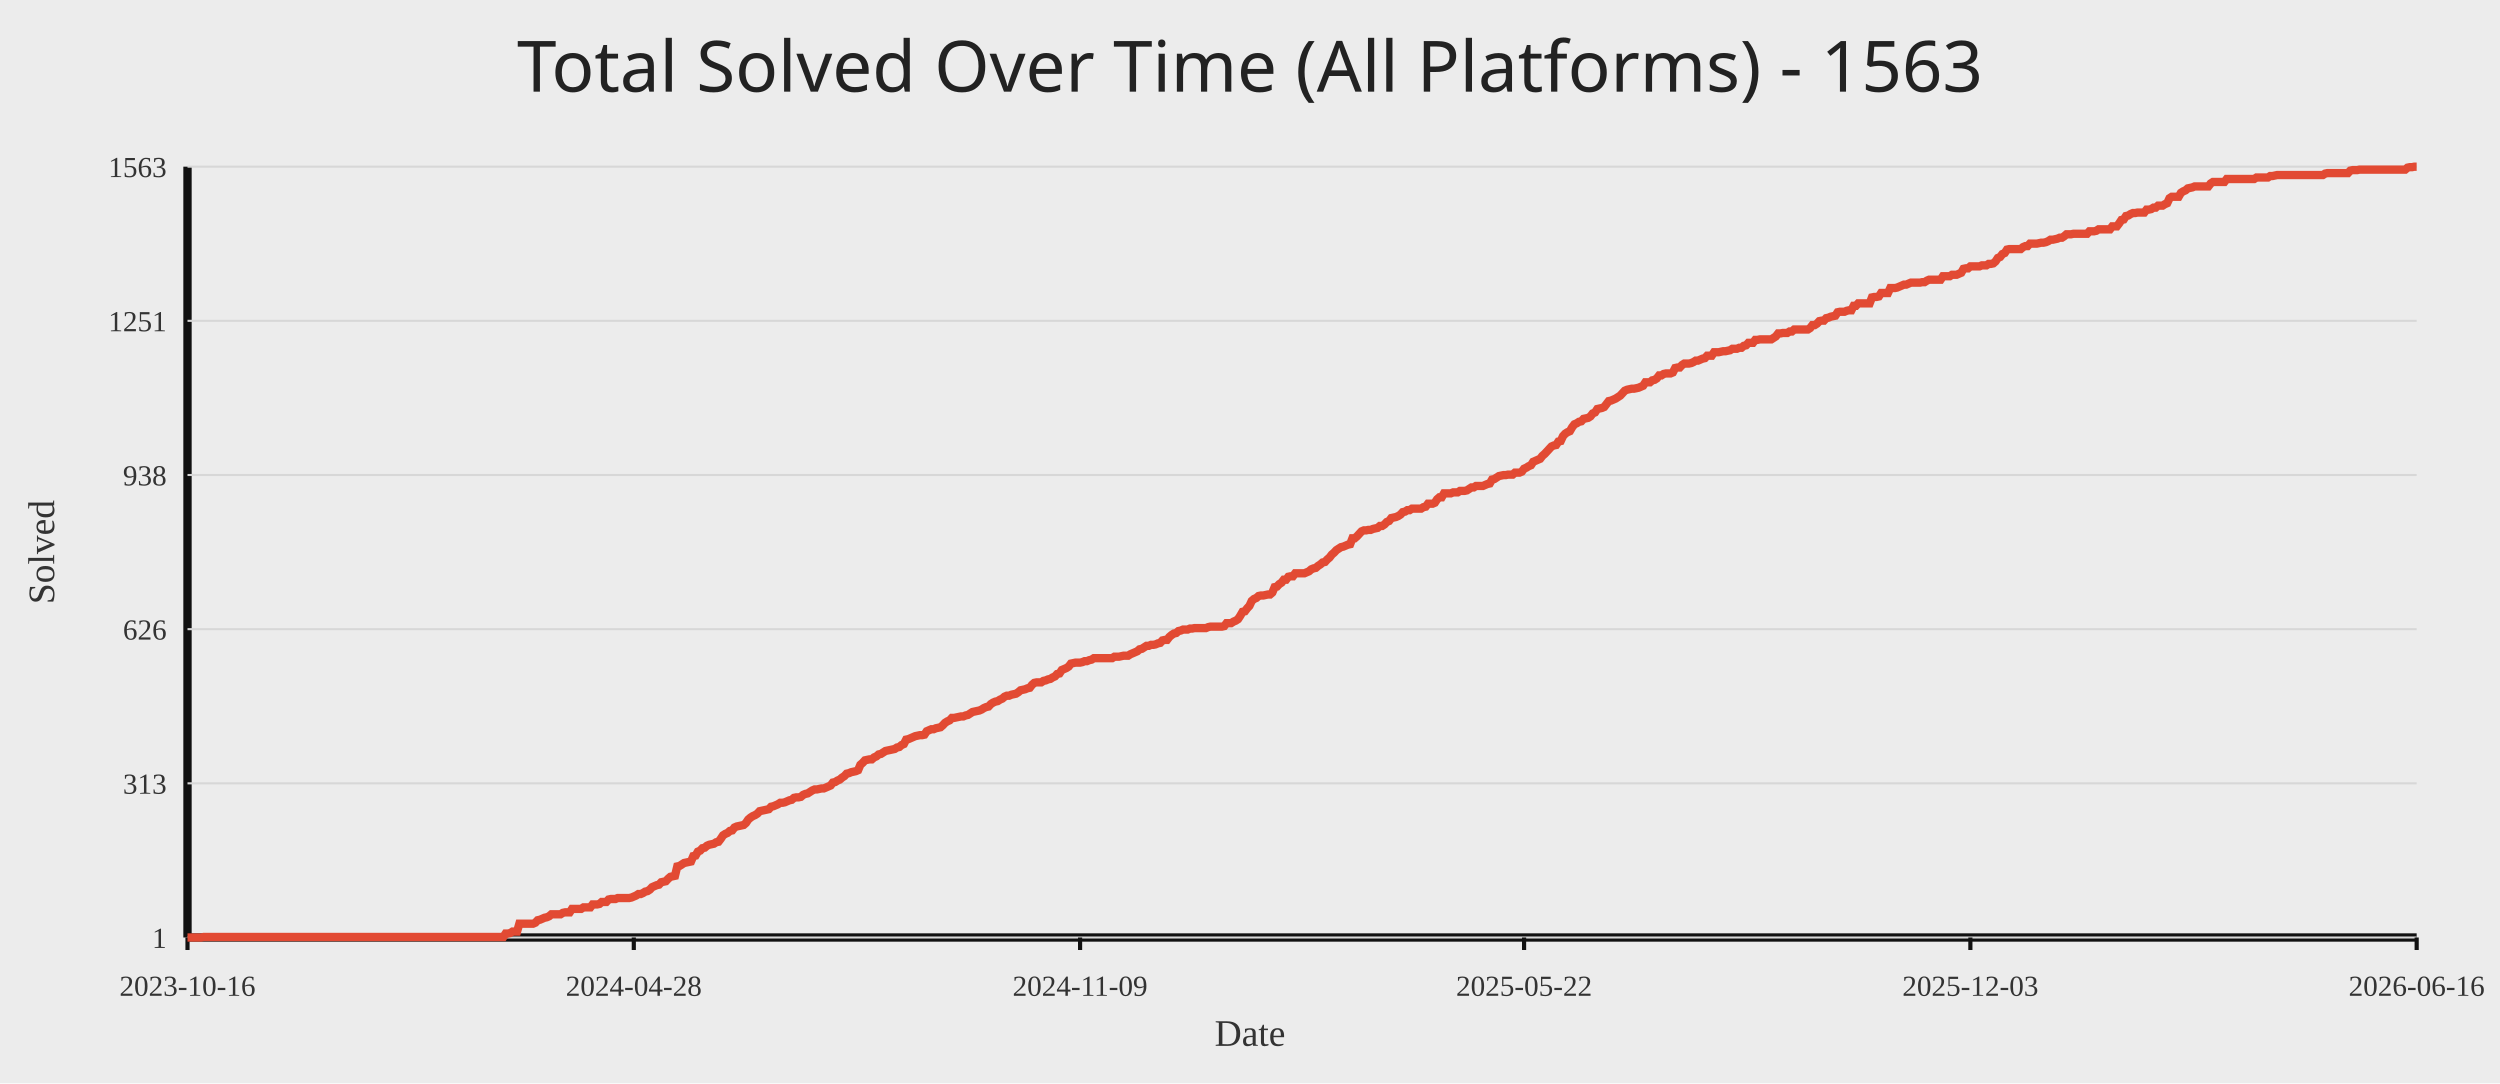
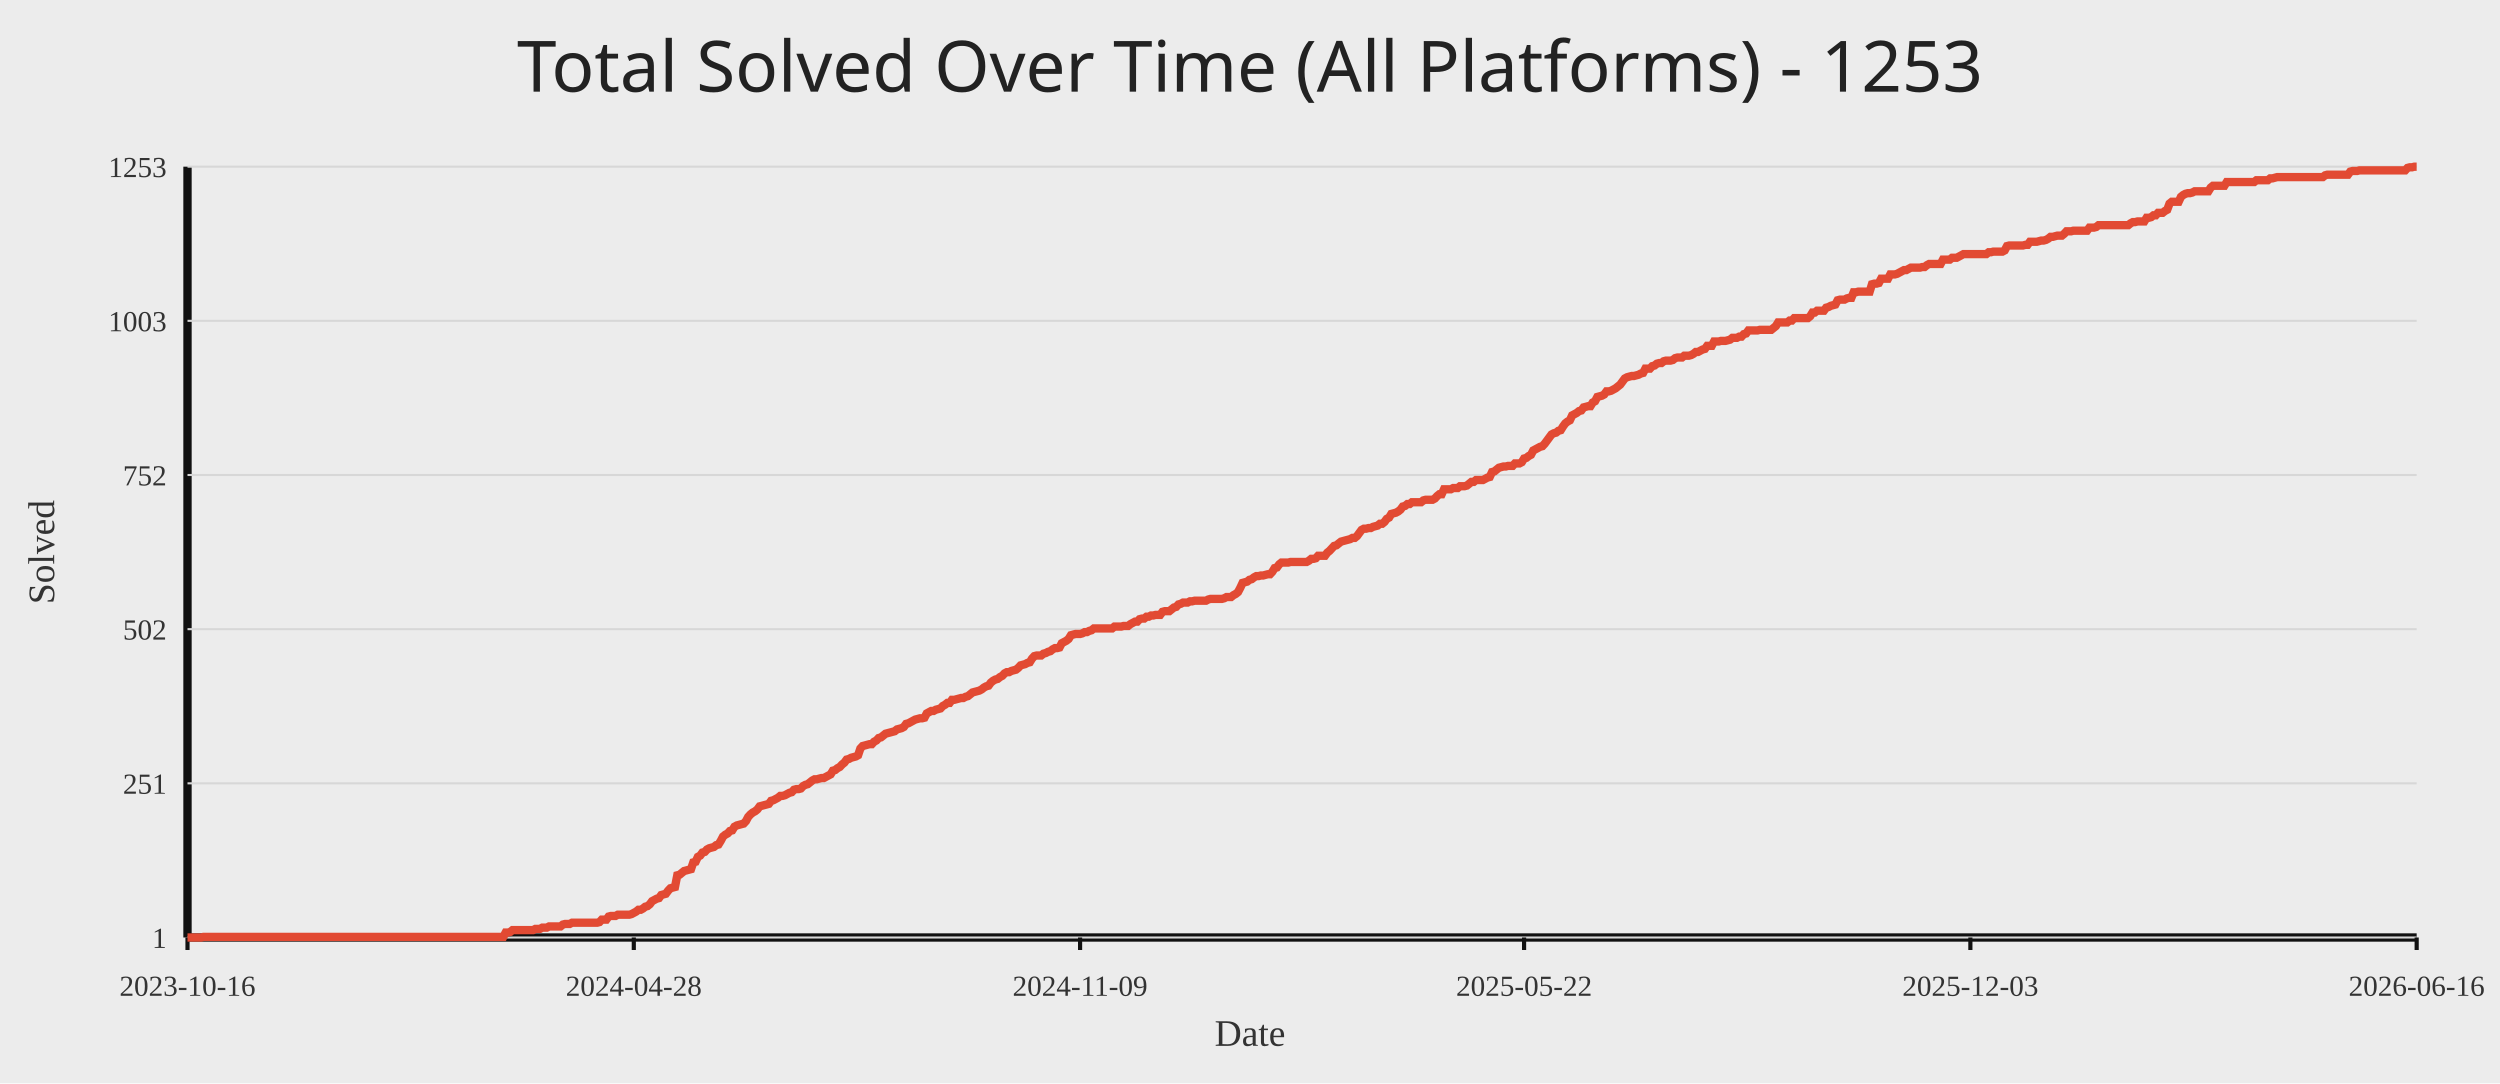
<svg xmlns="http://www.w3.org/2000/svg" width="1200" height="520">
  <rect width="100%" height="100%" fill="#ececec" />
-   <text x="50%" y="44" text-anchor="middle" fill="#222" font-size="34" font-family="Comic Sans MS, Segoe UI">Total Solved Over Time (All Platforms) - 1563</text>
+   <text x="50%" y="44" text-anchor="middle" fill="#222" font-size="34" font-family="Comic Sans MS, Segoe UI">Total Solved Over Time (All Platforms) - 1253</text>
  <line x1="90" y1="450" x2="1160" y2="450" stroke="#111" stroke-width="4" />
  <line x1="90" y1="80" x2="90" y2="450" stroke="#111" stroke-width="4" />
  <line x1="90" y1="450.00" x2="1160" y2="450.00" stroke="#d7d7d7" stroke-width="1" />
  <text x="80" y="455.00" text-anchor="end" fill="#333" font-size="14">1</text>
  <line x1="90" y1="376.00" x2="1160" y2="376.00" stroke="#d7d7d7" stroke-width="1" />
-   <text x="80" y="381.00" text-anchor="end" fill="#333" font-size="14">313</text>
+   <text x="80" y="381.00" text-anchor="end" fill="#333" font-size="14">251</text>
  <line x1="90" y1="302.00" x2="1160" y2="302.00" stroke="#d7d7d7" stroke-width="1" />
-   <text x="80" y="307.00" text-anchor="end" fill="#333" font-size="14">626</text>
+   <text x="80" y="307.00" text-anchor="end" fill="#333" font-size="14">502</text>
  <line x1="90" y1="228.00" x2="1160" y2="228.00" stroke="#d7d7d7" stroke-width="1" />
-   <text x="80" y="233.00" text-anchor="end" fill="#333" font-size="14">938</text>
+   <text x="80" y="233.00" text-anchor="end" fill="#333" font-size="14">752</text>
  <line x1="90" y1="154.00" x2="1160" y2="154.00" stroke="#d7d7d7" stroke-width="1" />
-   <text x="80" y="159.00" text-anchor="end" fill="#333" font-size="14">1251</text>
+   <text x="80" y="159.00" text-anchor="end" fill="#333" font-size="14">1003</text>
  <line x1="90" y1="80.00" x2="1160" y2="80.00" stroke="#d7d7d7" stroke-width="1" />
-   <text x="80" y="85.00" text-anchor="end" fill="#333" font-size="14">1563</text>
+   <text x="80" y="85.00" text-anchor="end" fill="#333" font-size="14">1253</text>
  <line x1="90.00" y1="450" x2="90.00" y2="456" stroke="#111" stroke-width="2" />
  <text x="90.00" y="478" text-anchor="middle" fill="#333" font-size="14">2023-10-16</text>
  <line x1="304.22" y1="450" x2="304.22" y2="456" stroke="#111" stroke-width="2" />
  <text x="304.22" y="478" text-anchor="middle" fill="#333" font-size="14">2024-04-28</text>
  <line x1="518.44" y1="450" x2="518.44" y2="456" stroke="#111" stroke-width="2" />
  <text x="518.44" y="478" text-anchor="middle" fill="#333" font-size="14">2024-11-09</text>
  <line x1="731.56" y1="450" x2="731.56" y2="456" stroke="#111" stroke-width="2" />
  <text x="731.56" y="478" text-anchor="middle" fill="#333" font-size="14">2025-05-22</text>
  <line x1="945.78" y1="450" x2="945.78" y2="456" stroke="#111" stroke-width="2" />
  <text x="945.78" y="478" text-anchor="middle" fill="#333" font-size="14">2025-12-03</text>
  <line x1="1160.00" y1="450" x2="1160.00" y2="456" stroke="#111" stroke-width="2" />
  <text x="1160.00" y="478" text-anchor="middle" fill="#333" font-size="14">2026-06-16</text>
-   <polyline fill="none" stroke="#e24a33" stroke-width="4" points="90.00,450.00 91.10,450.00 92.20,450.00 93.30,450.00 94.39,450.00 95.49,450.00 96.59,450.00 97.69,449.76 98.79,449.76 99.89,449.76 100.99,449.76 102.08,449.76 103.18,449.76 104.28,449.76 105.38,449.76 106.48,449.76 107.58,449.76 108.68,449.76 109.77,449.76 110.87,449.76 111.97,449.76 113.07,449.76 114.17,449.76 115.27,449.76 116.37,449.76 117.46,449.76 118.56,449.76 119.66,449.76 120.76,449.76 121.86,449.76 122.96,449.76 124.06,449.76 125.15,449.76 126.25,449.76 127.35,449.76 128.45,449.76 129.55,449.76 130.65,449.76 131.75,449.76 132.84,449.76 133.94,449.76 135.04,449.76 136.14,449.76 137.24,449.76 138.34,449.76 139.44,449.76 140.53,449.76 141.63,449.76 142.73,449.76 143.83,449.76 144.93,449.76 146.03,449.76 147.13,449.76 148.22,449.76 149.32,449.76 150.42,449.76 151.52,449.76 152.62,449.76 153.72,449.76 154.82,449.76 155.91,449.76 157.01,449.76 158.11,449.76 159.21,449.76 160.31,449.76 161.41,449.76 162.51,449.76 163.60,449.76 164.70,449.76 165.80,449.76 166.90,449.76 168.00,449.76 169.10,449.76 170.20,449.76 171.29,449.76 172.39,449.76 173.49,449.76 174.59,449.76 175.69,449.76 176.79,449.76 177.89,449.76 178.98,449.76 180.08,449.76 181.18,449.76 182.28,449.76 183.38,449.76 184.48,449.76 185.57,449.76 186.67,449.76 187.77,449.76 188.87,449.76 189.97,449.76 191.07,449.76 192.17,449.76 193.26,449.76 194.36,449.76 195.46,449.76 196.56,449.76 197.66,449.76 198.76,449.76 199.86,449.76 200.95,449.76 202.05,449.76 203.15,449.76 204.25,449.76 205.35,449.76 206.45,449.76 207.55,449.76 208.64,449.76 209.74,449.76 210.84,449.76 211.94,449.76 213.04,449.76 214.14,449.76 215.24,449.76 216.33,449.76 217.43,449.76 218.53,449.76 219.63,449.76 220.73,449.76 221.83,449.76 222.93,449.76 224.02,449.76 225.12,449.76 226.22,449.76 227.32,449.76 228.42,449.76 229.52,449.76 230.62,449.76 231.71,449.76 232.81,449.76 233.91,449.76 235.01,449.76 236.11,449.76 237.21,449.76 238.31,449.76 239.40,449.76 240.50,449.76 241.60,449.76 242.70,448.10 243.80,448.10 244.90,447.87 246.00,447.16 247.09,447.16 248.19,447.16 249.29,443.37 250.39,443.37 251.49,443.37 252.59,443.37 253.69,443.37 254.78,443.37 255.88,443.37 256.98,442.89 258.08,441.71 259.18,441.47 260.28,441.00 261.38,440.52 262.47,440.29 263.57,439.81 264.67,438.87 265.77,438.87 266.87,438.87 267.97,438.87 269.07,438.87 270.16,438.16 271.26,437.92 272.36,437.92 273.46,437.92 274.56,436.26 275.66,436.26 276.76,436.26 277.85,436.26 278.95,436.26 280.05,435.55 281.15,435.55 282.25,435.55 283.35,435.55 284.45,434.13 285.54,434.13 286.64,434.13 287.74,433.89 288.84,432.94 289.94,432.94 291.04,432.94 292.14,431.76 293.23,431.52 294.33,431.52 295.43,431.52 296.53,431.05 297.63,431.05 298.73,431.05 299.83,431.05 300.92,431.05 302.02,431.05 303.12,430.81 304.22,430.34 305.32,429.87 306.42,429.15 307.52,429.15 308.61,428.68 309.71,427.97 310.81,427.73 311.91,427.02 313.01,425.84 314.11,425.36 315.21,424.89 316.30,424.65 317.40,423.47 318.50,423.23 319.60,423.00 320.70,421.81 321.80,420.86 322.90,420.63 323.99,420.39 325.09,415.89 326.19,415.65 327.29,414.94 328.39,414.23 329.49,413.99 330.59,413.76 331.68,413.52 332.78,410.92 333.88,410.68 334.98,408.78 336.08,408.31 337.18,407.13 338.28,406.89 339.37,405.94 340.47,405.47 341.57,405.23 342.67,404.99 343.77,404.28 344.87,404.05 345.97,402.62 347.06,400.97 348.16,400.26 349.26,399.78 350.36,398.83 351.46,398.60 352.56,397.18 353.66,396.70 354.75,396.47 355.85,396.23 356.95,395.99 358.05,395.04 359.15,393.39 360.25,392.44 361.34,391.73 362.44,391.25 363.54,390.54 364.64,389.36 365.74,389.12 366.84,388.89 367.94,388.65 369.03,388.41 370.13,387.23 371.23,386.99 372.33,386.52 373.43,386.04 374.53,385.33 375.63,385.33 376.72,385.10 377.82,384.62 378.92,384.15 380.02,383.91 381.12,382.96 382.22,382.73 383.32,382.73 384.41,382.49 385.51,381.54 386.61,381.07 387.71,380.83 388.81,380.12 389.91,379.41 391.01,378.94 392.10,378.94 393.20,378.70 394.30,378.46 395.40,378.46 396.50,377.99 397.60,377.52 398.70,377.04 399.79,375.62 400.89,375.38 401.99,374.67 403.09,374.20 404.19,373.25 405.29,372.54 406.39,371.36 407.48,371.12 408.58,370.65 409.68,370.41 410.78,370.17 411.88,369.70 412.98,367.09 414.08,366.15 415.17,364.96 416.27,364.72 417.37,364.49 418.47,364.49 419.57,363.54 420.67,363.07 421.77,362.12 422.86,361.88 423.96,361.17 425.06,360.46 426.16,360.22 427.26,359.99 428.36,359.75 429.46,359.51 430.55,358.80 431.65,358.57 432.75,357.62 433.85,357.14 434.95,355.01 436.05,354.78 437.15,354.30 438.24,353.83 439.34,353.35 440.44,353.12 441.54,352.88 442.64,352.88 443.74,352.64 444.84,350.99 445.93,350.51 447.03,350.04 448.13,350.04 449.23,349.56 450.33,349.33 451.43,349.09 452.53,348.14 453.62,346.96 454.72,346.25 455.82,345.77 456.92,344.59 458.02,344.59 459.12,344.35 460.22,344.12 461.31,343.88 462.41,343.88 463.51,343.41 464.61,343.17 465.71,342.46 466.81,341.75 467.91,341.51 469.00,341.27 470.10,341.04 471.20,340.56 472.30,339.85 473.40,339.38 474.50,339.14 475.60,337.96 476.69,337.25 477.79,336.77 478.89,336.54 479.99,335.83 481.09,335.35 482.19,334.40 483.29,333.93 484.38,333.93 485.48,333.46 486.58,333.22 487.68,332.98 488.78,332.27 489.88,331.33 490.98,331.09 492.07,330.85 493.17,330.38 494.27,330.14 495.37,328.72 496.47,327.77 497.57,327.54 498.67,327.54 499.76,327.54 500.86,326.82 501.96,326.59 503.06,326.11 504.16,325.88 505.26,325.17 506.36,324.69 507.45,323.51 508.55,323.27 509.65,321.61 510.75,321.14 511.85,320.67 512.95,319.96 514.05,318.53 515.14,318.30 516.24,318.06 517.34,318.06 518.44,318.06 519.54,317.82 520.64,317.35 521.74,317.35 522.83,316.88 523.93,316.64 525.03,315.93 526.13,315.93 527.23,315.93 528.33,315.93 529.43,315.93 530.52,315.93 531.62,315.93 532.72,315.93 533.82,315.93 534.92,315.22 536.02,315.22 537.11,315.22 538.21,314.98 539.31,314.74 540.41,314.74 541.51,314.74 542.61,314.03 543.71,313.56 544.80,313.09 545.90,312.61 547.00,311.66 548.10,311.43 549.20,310.72 550.30,310.01 551.40,310.01 552.49,309.53 553.59,309.53 554.69,309.30 555.79,308.82 556.89,308.59 557.99,307.40 559.09,307.16 560.18,307.16 561.28,305.74 562.38,304.80 563.48,304.08 564.58,303.85 565.68,302.90 566.78,302.66 567.87,302.19 568.97,302.19 570.07,302.19 571.17,301.72 572.27,301.72 573.37,301.48 574.47,301.48 575.56,301.48 576.66,301.48 577.76,301.48 578.86,301.48 579.96,301.01 581.06,300.77 582.16,300.77 583.25,300.77 584.35,300.77 585.45,300.77 586.55,300.77 587.65,300.53 588.75,299.11 589.85,299.11 590.94,299.11 592.04,298.40 593.14,297.93 594.24,297.22 595.34,295.56 596.44,293.66 597.54,293.43 598.63,292.00 599.73,290.82 600.83,288.45 601.93,287.50 603.03,287.03 604.13,286.08 605.23,285.85 606.32,285.85 607.42,285.61 608.52,285.37 609.62,285.37 610.72,284.42 611.82,281.82 612.92,281.58 614.01,280.40 615.11,279.69 616.21,278.27 617.31,278.27 618.41,276.84 619.51,276.61 620.61,276.61 621.70,275.19 622.80,275.19 623.90,275.19 625.00,275.19 626.10,275.19 627.20,274.71 628.30,274.24 629.39,273.29 630.49,272.82 631.59,272.58 632.69,271.63 633.79,270.92 634.89,269.97 635.99,269.74 637.08,268.55 638.18,267.61 639.28,266.18 640.38,265.24 641.48,264.05 642.58,263.34 643.68,262.63 644.77,262.39 645.87,261.92 646.97,261.45 648.07,261.21 649.17,258.37 650.27,258.37 651.37,257.42 652.46,256.24 653.56,255.05 654.66,254.58 655.76,254.58 656.86,254.34 657.96,254.34 659.06,253.87 660.15,253.63 661.25,253.39 662.35,252.45 663.45,252.45 664.55,251.73 665.65,250.55 666.75,250.08 667.84,248.66 668.94,248.42 670.04,248.18 671.14,247.71 672.24,247.00 673.34,245.81 674.44,245.58 675.53,244.87 676.63,244.87 677.73,244.15 678.83,244.15 679.93,244.15 681.03,244.15 682.13,244.15 683.22,243.44 684.32,243.21 685.42,241.79 686.52,241.79 687.62,241.79 688.72,241.31 689.82,239.65 690.91,238.71 692.01,238.71 693.11,236.81 694.21,236.81 695.31,236.81 696.41,236.81 697.51,236.34 698.60,236.34 699.70,236.34 700.80,235.63 701.90,235.63 703.00,235.63 704.10,235.39 705.20,234.68 706.29,233.97 707.39,233.97 708.49,233.26 709.59,233.26 710.69,233.26 711.79,233.26 712.89,232.78 713.98,232.31 715.08,232.07 716.18,230.18 717.28,229.94 718.38,229.23 719.48,228.52 720.57,228.28 721.67,228.05 722.77,228.05 723.87,227.81 724.97,227.81 726.07,227.81 727.17,226.86 728.26,226.86 729.36,226.86 730.46,226.39 731.56,224.97 732.66,224.49 733.76,223.78 734.86,223.31 735.95,221.65 737.05,221.18 738.15,220.70 739.25,220.23 740.35,218.81 741.45,217.86 742.55,216.68 743.64,215.49 744.74,214.31 745.84,213.83 746.94,213.60 748.04,211.94 749.14,211.70 750.24,209.33 751.33,208.15 752.43,207.44 753.53,206.97 754.63,205.07 755.73,203.65 756.83,203.18 757.93,202.46 759.02,202.23 760.12,201.04 761.22,200.81 762.32,200.57 763.42,199.86 764.52,198.44 765.62,197.96 766.71,196.31 767.81,196.07 768.91,195.83 770.01,195.36 771.11,193.94 772.21,192.52 773.31,192.28 774.40,191.81 775.50,191.33 776.60,190.62 777.70,189.91 778.80,188.73 779.90,187.54 781.00,187.07 782.09,186.83 783.19,186.59 784.29,186.59 785.39,186.36 786.49,186.12 787.59,185.65 788.69,185.17 789.78,183.51 790.88,183.51 791.98,183.51 793.08,182.57 794.18,182.33 795.28,181.62 796.38,180.20 797.47,180.20 798.57,179.49 799.67,179.25 800.77,179.25 801.87,179.25 802.97,178.78 804.07,176.65 805.16,176.41 806.26,176.41 807.36,175.22 808.46,174.51 809.56,174.51 810.66,174.51 811.76,174.28 812.85,173.80 813.95,173.09 815.05,173.09 816.15,172.62 817.25,172.14 818.35,171.91 819.45,170.72 820.54,170.72 821.64,170.72 822.74,169.07 823.84,169.07 824.94,169.07 826.04,168.83 827.14,168.59 828.23,168.59 829.33,168.35 830.43,168.12 831.53,167.41 832.63,167.41 833.73,167.41 834.83,166.93 835.92,166.93 837.02,165.99 838.12,165.75 839.22,164.56 840.32,164.56 841.42,164.56 842.52,163.14 843.61,163.14 844.71,162.91 845.81,162.91 846.91,162.91 848.01,162.91 849.11,162.91 850.21,162.91 851.30,162.20 852.40,161.49 853.50,160.06 854.60,160.06 855.70,159.83 856.80,159.83 857.90,159.83 858.99,159.12 860.09,159.12 861.19,158.17 862.29,158.17 863.39,158.17 864.49,158.17 865.59,158.17 866.68,158.17 867.78,158.17 868.88,157.46 869.98,156.04 871.08,156.04 872.18,155.33 873.28,154.14 874.37,153.91 875.47,153.91 876.57,152.72 877.67,152.48 878.77,152.01 879.87,151.77 880.97,151.54 882.06,149.88 883.16,149.64 884.26,149.64 885.36,149.64 886.46,149.17 887.56,148.93 888.66,148.93 889.75,146.80 890.85,146.80 891.95,145.61 893.05,145.61 894.15,145.61 895.25,145.61 896.34,145.61 897.44,145.61 898.54,142.77 899.64,142.54 900.74,142.54 901.84,142.30 902.94,140.64 904.03,140.64 905.13,140.64 906.23,140.64 907.33,138.27 908.43,138.27 909.53,138.27 910.63,138.03 911.72,137.56 912.82,137.09 913.92,136.61 915.02,136.61 916.12,136.14 917.22,135.67 918.32,135.67 919.41,135.67 920.51,135.67 921.61,135.67 922.71,135.43 923.81,135.43 924.91,134.72 926.01,134.24 927.10,134.24 928.20,134.24 929.30,134.24 930.40,134.24 931.50,134.24 932.60,132.59 933.70,132.59 934.79,132.59 935.89,132.59 936.99,131.88 938.09,131.88 939.19,131.88 940.29,131.40 941.39,130.93 942.48,129.03 943.58,128.80 944.68,128.80 945.78,127.85 946.88,127.85 947.98,127.85 949.08,127.85 950.17,127.85 951.27,127.38 952.37,127.38 953.47,127.38 954.57,126.66 955.67,126.66 956.77,126.43 957.86,125.48 958.96,123.82 960.06,123.35 961.16,121.93 962.26,121.45 963.36,119.80 964.46,119.56 965.55,119.56 966.65,119.56 967.75,119.56 968.85,119.56 969.95,119.56 971.05,118.61 972.15,118.14 973.24,118.14 974.34,116.95 975.44,116.95 976.54,116.95 977.64,116.95 978.74,116.72 979.84,116.48 980.93,116.48 982.03,116.24 983.13,115.77 984.23,115.06 985.33,115.06 986.43,114.82 987.53,114.58 988.62,114.11 989.72,114.11 990.82,113.40 991.92,112.45 993.02,112.45 994.12,112.45 995.22,112.22 996.31,112.22 997.41,112.22 998.51,112.22 999.61,112.22 1000.71,112.22 1001.81,112.22 1002.91,111.03 1004.00,111.03 1005.10,111.03 1006.20,110.79 1007.30,110.08 1008.40,110.08 1009.50,110.08 1010.60,110.08 1011.69,110.08 1012.79,110.08 1013.89,108.66 1014.99,108.66 1016.09,108.66 1017.19,107.24 1018.29,105.58 1019.38,105.35 1020.48,103.69 1021.58,103.45 1022.68,102.74 1023.78,102.27 1024.88,102.27 1025.98,102.03 1027.07,102.03 1028.17,102.03 1029.27,102.03 1030.37,100.61 1031.47,100.61 1032.57,100.37 1033.67,99.66 1034.76,99.66 1035.86,98.71 1036.96,98.71 1038.06,98.71 1039.16,98.00 1040.26,97.53 1041.36,95.16 1042.45,94.45 1043.55,94.45 1044.65,94.45 1045.75,94.45 1046.85,92.55 1047.95,91.84 1049.05,91.37 1050.14,90.42 1051.24,90.19 1052.34,89.95 1053.44,89.48 1054.54,89.48 1055.64,89.48 1056.74,89.48 1057.83,89.48 1058.93,89.48 1060.03,89.48 1061.13,88.05 1062.23,87.34 1063.33,87.34 1064.43,87.34 1065.52,87.34 1066.62,87.34 1067.72,87.34 1068.82,85.92 1069.92,85.92 1071.02,85.92 1072.11,85.92 1073.21,85.92 1074.31,85.92 1075.41,85.92 1076.51,85.92 1077.61,85.92 1078.71,85.92 1079.80,85.92 1080.90,85.92 1082.00,85.92 1083.10,85.21 1084.20,85.21 1085.30,85.21 1086.40,85.21 1087.49,85.21 1088.59,85.21 1089.69,84.50 1090.79,84.50 1091.89,84.26 1092.99,84.03 1094.09,84.03 1095.18,84.03 1096.28,84.03 1097.38,84.03 1098.48,84.03 1099.58,84.03 1100.68,84.03 1101.78,84.03 1102.87,84.03 1103.97,84.03 1105.07,84.03 1106.17,84.03 1107.27,84.03 1108.37,84.03 1109.47,84.03 1110.56,84.03 1111.66,84.03 1112.76,84.03 1113.86,84.03 1114.96,84.03 1116.06,83.32 1117.16,83.08 1118.25,83.08 1119.35,83.08 1120.45,83.08 1121.55,83.08 1122.65,83.08 1123.75,83.08 1124.85,83.08 1125.94,83.08 1127.04,83.08 1128.14,81.90 1129.24,81.66 1130.34,81.66 1131.44,81.66 1132.54,81.42 1133.63,81.42 1134.73,81.42 1135.83,81.42 1136.93,81.42 1138.03,81.42 1139.13,81.42 1140.23,81.42 1141.32,81.42 1142.42,81.42 1143.52,81.42 1144.62,81.42 1145.72,81.42 1146.82,81.42 1147.92,81.42 1149.01,81.42 1150.11,81.42 1151.21,81.42 1152.31,81.42 1153.41,81.42 1154.51,81.42 1155.61,80.47 1156.70,80.24 1157.80,80.24 1158.90,80.00 1160.00,80.00" />
+   <polyline fill="none" stroke="#e24a33" stroke-width="4" points="90.00,450.00 91.10,450.00 92.20,450.00 93.30,450.00 94.39,450.00 95.49,450.00 96.59,450.00 97.69,449.70 98.79,449.70 99.89,449.70 100.99,449.70 102.08,449.70 103.18,449.70 104.28,449.70 105.38,449.70 106.48,449.70 107.58,449.70 108.68,449.70 109.77,449.70 110.87,449.70 111.97,449.70 113.07,449.70 114.17,449.70 115.27,449.70 116.37,449.70 117.46,449.70 118.56,449.70 119.66,449.70 120.76,449.70 121.86,449.70 122.96,449.70 124.06,449.70 125.15,449.70 126.25,449.70 127.35,449.70 128.45,449.70 129.55,449.70 130.65,449.70 131.75,449.70 132.84,449.70 133.94,449.70 135.04,449.70 136.14,449.70 137.24,449.70 138.34,449.70 139.44,449.70 140.53,449.70 141.63,449.70 142.73,449.70 143.83,449.70 144.93,449.70 146.03,449.70 147.13,449.70 148.22,449.70 149.32,449.70 150.42,449.70 151.52,449.70 152.62,449.70 153.72,449.70 154.82,449.70 155.91,449.70 157.01,449.70 158.11,449.70 159.21,449.70 160.31,449.70 161.41,449.70 162.51,449.70 163.60,449.70 164.70,449.70 165.80,449.70 166.90,449.70 168.00,449.70 169.10,449.70 170.20,449.70 171.29,449.70 172.39,449.70 173.49,449.70 174.59,449.70 175.69,449.70 176.79,449.70 177.89,449.70 178.98,449.70 180.08,449.70 181.18,449.70 182.28,449.70 183.38,449.70 184.48,449.70 185.57,449.70 186.67,449.70 187.77,449.70 188.87,449.70 189.97,449.70 191.07,449.70 192.17,449.70 193.26,449.70 194.36,449.70 195.46,449.70 196.56,449.70 197.66,449.70 198.76,449.70 199.86,449.70 200.95,449.70 202.05,449.70 203.15,449.70 204.25,449.70 205.35,449.70 206.45,449.70 207.55,449.70 208.64,449.70 209.74,449.70 210.84,449.70 211.94,449.70 213.04,449.70 214.14,449.70 215.24,449.70 216.33,449.70 217.43,449.70 218.53,449.70 219.63,449.70 220.73,449.70 221.83,449.70 222.93,449.70 224.02,449.70 225.12,449.70 226.22,449.70 227.32,449.70 228.42,449.70 229.52,449.70 230.62,449.70 231.71,449.70 232.81,449.70 233.91,449.70 235.01,449.70 236.11,449.70 237.21,449.70 238.31,449.70 239.40,449.70 240.50,449.70 241.60,449.70 242.70,447.64 243.80,447.64 244.90,447.34 246.00,446.45 247.09,446.45 248.19,446.45 249.29,446.45 250.39,446.45 251.49,446.45 252.59,446.45 253.69,446.45 254.78,446.45 255.88,446.45 256.98,445.86 258.08,445.86 259.18,445.86 260.28,445.27 261.38,445.27 262.47,445.27 263.57,444.68 264.67,444.68 265.77,444.68 266.87,444.68 267.97,444.68 269.07,444.68 270.16,443.79 271.26,443.50 272.36,443.50 273.46,443.50 274.56,442.91 275.66,442.91 276.76,442.91 277.85,442.91 278.95,442.91 280.05,442.91 281.15,442.91 282.25,442.91 283.35,442.91 284.45,442.91 285.54,442.91 286.64,442.91 287.74,442.61 288.84,441.43 289.94,441.43 291.04,441.43 292.14,439.95 293.23,439.66 294.33,439.66 295.43,439.66 296.53,439.07 297.63,439.07 298.73,439.07 299.83,439.07 300.92,439.07 302.02,439.07 303.12,438.77 304.22,438.18 305.32,437.59 306.42,436.70 307.52,436.70 308.61,436.11 309.71,435.22 310.81,434.93 311.91,434.04 313.01,432.56 314.11,431.97 315.21,431.38 316.30,431.09 317.40,429.61 318.50,429.31 319.60,429.02 320.70,427.54 321.80,426.36 322.90,426.06 323.99,425.77 325.09,420.15 326.19,419.86 327.29,418.97 328.39,418.08 329.49,417.79 330.59,417.49 331.68,417.20 332.78,413.95 333.88,413.65 334.98,411.29 336.08,410.69 337.18,409.22 338.28,408.92 339.37,407.74 340.47,407.15 341.57,406.85 342.67,406.56 343.77,405.67 344.87,405.38 345.97,403.60 347.06,401.53 348.16,400.65 349.26,400.06 350.36,398.87 351.46,398.58 352.56,396.81 353.66,396.21 354.75,395.92 355.85,395.62 356.95,395.33 358.05,394.15 359.15,392.08 360.25,390.89 361.34,390.01 362.44,389.42 363.54,388.53 364.64,387.05 365.74,386.76 366.84,386.46 367.94,386.17 369.03,385.87 370.13,384.39 371.23,384.10 372.33,383.51 373.43,382.92 374.53,382.03 375.63,382.03 376.72,381.73 377.82,381.14 378.92,380.55 380.02,380.26 381.12,379.07 382.22,378.78 383.32,378.78 384.41,378.48 385.51,377.30 386.61,376.71 387.71,376.41 388.81,375.53 389.91,374.64 391.01,374.05 392.10,374.05 393.20,373.75 394.30,373.46 395.40,373.46 396.50,372.87 397.60,372.28 398.70,371.69 399.79,369.91 400.89,369.62 401.99,368.73 403.09,368.14 404.19,366.96 405.29,366.07 406.39,364.59 407.48,364.30 408.58,363.71 409.68,363.41 410.78,363.12 411.88,362.52 412.98,359.27 414.08,358.09 415.17,357.80 416.27,357.50 417.37,357.20 418.47,357.20 419.57,356.02 420.67,355.43 421.77,354.25 422.86,353.95 423.96,353.07 425.06,352.18 426.16,351.88 427.26,351.59 428.36,351.29 429.46,351.00 430.55,350.11 431.65,349.82 432.75,349.52 433.85,348.93 434.95,347.45 436.05,347.16 437.15,346.57 438.24,345.97 439.34,345.38 440.44,345.09 441.54,344.79 442.64,344.79 443.74,344.50 444.84,342.43 445.93,341.84 447.03,341.25 448.13,341.25 449.23,340.65 450.33,340.36 451.43,340.06 452.53,338.88 453.62,338.29 454.72,337.40 455.82,337.40 456.92,335.93 458.02,335.93 459.12,335.63 460.22,335.34 461.31,335.04 462.41,335.04 463.51,334.45 464.61,334.15 465.71,333.27 466.81,332.38 467.91,332.08 469.00,331.79 470.10,331.49 471.20,330.90 472.30,330.02 473.40,329.42 474.50,329.13 475.60,327.65 476.69,326.77 477.79,326.17 478.89,325.88 479.99,324.99 481.09,324.40 482.19,323.22 483.29,322.63 484.38,322.63 485.48,322.04 486.58,321.74 487.68,321.45 488.78,320.56 489.88,319.38 490.98,319.08 492.07,318.79 493.17,318.19 494.27,317.90 495.37,316.13 496.47,314.94 497.57,314.65 498.67,314.65 499.76,314.65 500.86,313.76 501.96,313.47 503.06,312.88 504.16,312.58 505.26,311.69 506.36,311.10 507.45,311.10 508.55,310.81 509.65,308.74 510.75,308.15 511.85,307.56 512.95,306.67 514.05,304.90 515.14,304.60 516.24,304.31 517.34,304.31 518.44,304.31 519.54,304.01 520.64,303.42 521.74,303.42 522.83,302.83 523.93,302.53 525.03,301.65 526.13,301.65 527.23,301.65 528.33,301.65 529.43,301.65 530.52,301.65 531.62,301.65 532.72,301.65 533.82,301.65 534.92,300.76 536.02,300.76 537.11,300.76 538.21,300.76 539.31,300.46 540.41,300.46 541.51,300.46 542.61,299.58 543.71,298.99 544.80,298.39 545.90,298.39 547.00,297.21 548.10,296.92 549.20,296.92 550.30,296.03 551.40,296.03 552.49,295.44 553.59,295.44 554.69,295.14 555.79,295.14 556.89,295.14 557.99,293.67 559.09,293.37 560.18,293.37 561.28,293.37 562.38,292.48 563.48,291.60 564.58,291.30 565.68,290.12 566.78,289.82 567.87,289.23 568.97,289.23 570.07,289.23 571.17,288.64 572.27,288.64 573.37,288.35 574.47,288.35 575.56,288.35 576.66,288.35 577.76,288.35 578.86,288.35 579.96,287.76 581.06,287.46 582.16,287.46 583.25,287.46 584.35,287.46 585.45,287.46 586.55,287.46 587.65,287.16 588.75,286.57 589.85,286.57 590.94,286.57 592.04,285.69 593.14,285.10 594.24,284.21 595.34,282.14 596.44,279.78 597.54,279.48 598.63,279.19 599.73,278.30 600.83,278.00 601.93,277.12 603.03,276.53 604.13,276.53 605.23,276.23 606.32,276.23 607.42,275.93 608.52,275.64 609.62,275.64 610.72,274.46 611.82,272.68 612.92,272.39 614.01,270.91 615.11,270.02 616.21,270.02 617.31,270.02 618.41,270.02 619.51,269.73 620.61,269.73 621.70,269.73 622.80,269.73 623.90,269.73 625.00,269.73 626.10,269.73 627.20,269.73 628.30,269.14 629.39,268.25 630.49,268.25 631.59,267.96 632.69,266.77 633.79,266.77 634.89,266.77 635.99,266.77 637.08,265.30 638.18,264.41 639.28,263.23 640.38,262.04 641.48,261.75 642.58,260.86 643.68,259.98 644.77,259.68 645.87,259.38 646.97,259.09 648.07,258.79 649.17,258.20 650.27,258.20 651.37,257.32 652.46,255.84 653.56,254.36 654.66,253.77 655.76,253.77 656.86,253.47 657.96,253.47 659.06,252.88 660.15,252.59 661.25,252.29 662.35,251.41 663.45,251.41 664.55,250.52 665.65,249.04 666.75,248.45 667.84,246.68 668.94,246.38 670.04,246.09 671.14,245.50 672.24,244.61 673.34,243.13 674.44,242.84 675.53,241.95 676.63,241.95 677.73,241.06 678.83,241.06 679.93,241.06 681.03,241.06 682.13,241.06 683.22,240.18 684.32,239.88 685.42,239.88 686.52,239.88 687.62,239.88 688.72,239.29 689.82,238.11 690.91,237.22 692.01,237.22 693.11,234.86 694.21,234.86 695.31,234.86 696.41,234.86 697.51,234.27 698.60,234.27 699.70,234.27 700.80,233.38 701.90,233.38 703.00,233.38 704.10,233.08 705.20,232.20 706.29,231.31 707.39,231.31 708.49,230.42 709.59,230.42 710.69,230.42 711.79,230.42 712.89,229.83 713.98,229.24 715.08,228.95 716.18,226.58 717.28,226.29 718.38,225.40 719.48,224.51 720.57,224.22 721.67,223.92 722.77,223.92 723.87,223.63 724.97,223.63 726.07,223.63 727.17,222.44 728.26,222.44 729.36,222.44 730.46,221.85 731.56,220.08 732.66,219.78 733.76,218.90 734.86,218.31 735.95,216.24 737.05,215.65 738.15,215.06 739.25,214.46 740.35,214.17 741.45,212.99 742.55,211.51 743.64,210.03 744.74,208.55 745.84,207.96 746.94,207.67 748.04,206.78 749.14,206.49 750.24,204.71 751.33,203.23 752.43,202.35 753.53,201.76 754.63,199.39 755.73,198.80 756.83,198.21 757.93,197.32 759.02,197.03 760.12,195.55 761.22,195.26 762.32,194.96 763.42,194.96 764.52,193.19 765.62,192.60 766.71,190.53 767.81,190.23 768.91,189.94 770.01,189.35 771.11,187.87 772.21,187.87 773.31,187.57 774.40,186.98 775.50,186.39 776.60,185.50 777.70,184.62 778.80,183.14 779.90,181.66 781.00,181.07 782.09,180.77 783.19,180.48 784.29,180.48 785.39,180.18 786.49,179.89 787.59,179.30 788.69,179.00 789.78,176.93 790.88,176.93 791.98,176.93 793.08,175.75 794.18,175.46 795.28,174.57 796.38,174.27 797.47,174.27 798.57,173.39 799.67,173.09 800.77,173.09 801.87,173.09 802.97,172.80 804.07,171.91 805.16,171.61 806.26,171.61 807.36,171.61 808.46,170.73 809.56,170.73 810.66,170.73 811.76,170.43 812.85,169.84 813.95,168.95 815.05,168.95 816.15,168.36 817.25,167.77 818.35,167.48 819.45,166.00 820.54,166.00 821.64,166.00 822.74,163.93 823.84,163.93 824.94,163.93 826.04,163.63 827.14,163.63 828.23,163.63 829.33,163.34 830.43,163.04 831.53,162.16 832.63,162.16 833.73,162.16 834.83,161.57 835.92,161.57 837.02,160.38 838.12,160.09 839.22,158.61 840.32,158.61 841.42,158.61 842.52,158.61 843.61,158.61 844.71,158.31 845.81,158.31 846.91,158.31 848.01,158.31 849.11,158.31 850.21,158.31 851.30,157.43 852.40,156.54 853.50,154.77 854.60,154.77 855.70,154.77 856.80,154.77 857.90,154.77 858.99,153.88 860.09,153.88 861.19,152.70 862.29,152.70 863.39,152.70 864.49,152.70 865.59,152.70 866.68,152.70 867.78,152.70 868.88,151.81 869.98,150.04 871.08,150.04 872.18,149.15 873.28,149.15 874.37,149.15 875.47,149.15 876.57,147.68 877.67,147.38 878.77,146.79 879.87,146.49 880.97,146.20 882.06,144.13 883.16,143.83 884.26,143.83 885.36,143.83 886.46,143.24 887.56,142.95 888.66,142.95 889.75,140.29 890.85,140.29 891.95,139.99 893.05,139.99 894.15,139.99 895.25,139.99 896.34,139.99 897.44,139.99 898.54,136.45 899.64,136.15 900.74,136.15 901.84,135.85 902.94,133.79 904.03,133.79 905.13,133.79 906.23,133.79 907.33,131.72 908.43,131.72 909.53,131.72 910.63,131.42 911.72,130.83 912.82,130.24 913.92,129.65 915.02,129.65 916.12,129.06 917.22,128.47 918.32,128.47 919.41,128.47 920.51,128.47 921.61,128.47 922.71,128.17 923.81,128.17 924.91,127.28 926.01,126.69 927.10,126.69 928.20,126.69 929.30,126.69 930.40,126.69 931.50,126.69 932.60,124.62 933.70,124.62 934.79,124.62 935.89,124.62 936.99,123.74 938.09,123.74 939.19,123.74 940.29,123.15 941.39,122.56 942.48,121.96 943.58,121.96 944.68,121.96 945.78,121.96 946.88,121.96 947.98,121.96 949.08,121.96 950.17,121.96 951.27,121.96 952.37,121.96 953.47,121.96 954.57,121.08 955.67,121.08 956.77,120.78 957.86,120.78 958.96,120.78 960.06,120.78 961.16,120.78 962.26,120.19 963.36,118.12 964.46,117.83 965.55,117.83 966.65,117.83 967.75,117.83 968.85,117.83 969.95,117.83 971.05,117.83 972.15,117.53 973.24,117.53 974.34,116.05 975.44,116.05 976.54,116.05 977.64,116.05 978.74,115.76 979.84,115.46 980.93,115.46 982.03,115.17 983.13,114.58 984.23,113.69 985.33,113.69 986.43,113.39 987.53,113.10 988.62,113.10 989.72,113.10 990.82,112.21 991.92,111.03 993.02,111.03 994.12,111.03 995.22,110.73 996.31,110.73 997.41,110.73 998.51,110.73 999.61,110.73 1000.71,110.73 1001.81,110.73 1002.91,109.26 1004.00,109.26 1005.10,109.26 1006.20,108.96 1007.30,108.08 1008.40,108.08 1009.50,108.08 1010.60,108.08 1011.69,108.08 1012.79,108.08 1013.89,108.08 1014.99,108.08 1016.09,108.08 1017.19,108.08 1018.29,108.08 1019.38,108.08 1020.48,108.08 1021.58,108.08 1022.68,107.19 1023.78,106.60 1024.88,106.60 1025.98,106.30 1027.07,106.30 1028.17,106.30 1029.27,106.30 1030.37,104.53 1031.47,104.53 1032.57,104.23 1033.67,103.35 1034.76,103.35 1035.86,102.16 1036.96,102.16 1038.06,102.16 1039.16,101.28 1040.26,100.69 1041.36,97.73 1042.45,96.85 1043.55,96.85 1044.65,96.85 1045.75,96.85 1046.85,94.48 1047.95,93.59 1049.05,93.00 1050.14,92.71 1051.24,92.71 1052.34,92.41 1053.44,91.82 1054.54,91.82 1055.64,91.82 1056.74,91.82 1057.83,91.82 1058.93,91.82 1060.03,91.82 1061.13,90.05 1062.23,89.16 1063.33,89.16 1064.43,89.16 1065.52,89.16 1066.62,89.16 1067.72,89.16 1068.82,87.39 1069.92,87.39 1071.02,87.39 1072.11,87.39 1073.21,87.39 1074.31,87.39 1075.41,87.39 1076.51,87.39 1077.61,87.39 1078.71,87.39 1079.80,87.39 1080.90,87.39 1082.00,87.39 1083.10,86.50 1084.20,86.50 1085.30,86.50 1086.40,86.50 1087.49,86.50 1088.59,86.50 1089.69,85.62 1090.79,85.62 1091.89,85.32 1092.99,85.02 1094.09,85.02 1095.18,85.02 1096.28,85.02 1097.38,85.02 1098.48,85.02 1099.58,85.02 1100.68,85.02 1101.78,85.02 1102.87,85.02 1103.97,85.02 1105.07,85.02 1106.17,85.02 1107.27,85.02 1108.37,85.02 1109.47,85.02 1110.56,85.02 1111.66,85.02 1112.76,85.02 1113.86,85.02 1114.96,85.02 1116.06,84.14 1117.16,83.84 1118.25,83.84 1119.35,83.84 1120.45,83.84 1121.55,83.84 1122.65,83.84 1123.75,83.84 1124.85,83.84 1125.94,83.84 1127.04,83.84 1128.14,82.36 1129.24,82.07 1130.34,82.07 1131.44,82.07 1132.54,81.77 1133.63,81.77 1134.73,81.77 1135.83,81.77 1136.93,81.77 1138.03,81.77 1139.13,81.77 1140.23,81.77 1141.32,81.77 1142.42,81.77 1143.52,81.77 1144.62,81.77 1145.72,81.77 1146.82,81.77 1147.92,81.77 1149.01,81.77 1150.11,81.77 1151.21,81.77 1152.31,81.77 1153.41,81.77 1154.51,81.77 1155.61,80.59 1156.70,80.30 1157.80,80.30 1158.90,80.00 1160.00,80.00" />
  <text x="50%" y="502" text-anchor="middle" fill="#333" font-size="18">Date</text>
  <text x="26" y="265.00" transform="rotate(-90 26 265.00)" text-anchor="middle" fill="#333" font-size="18">Solved</text>
</svg>
